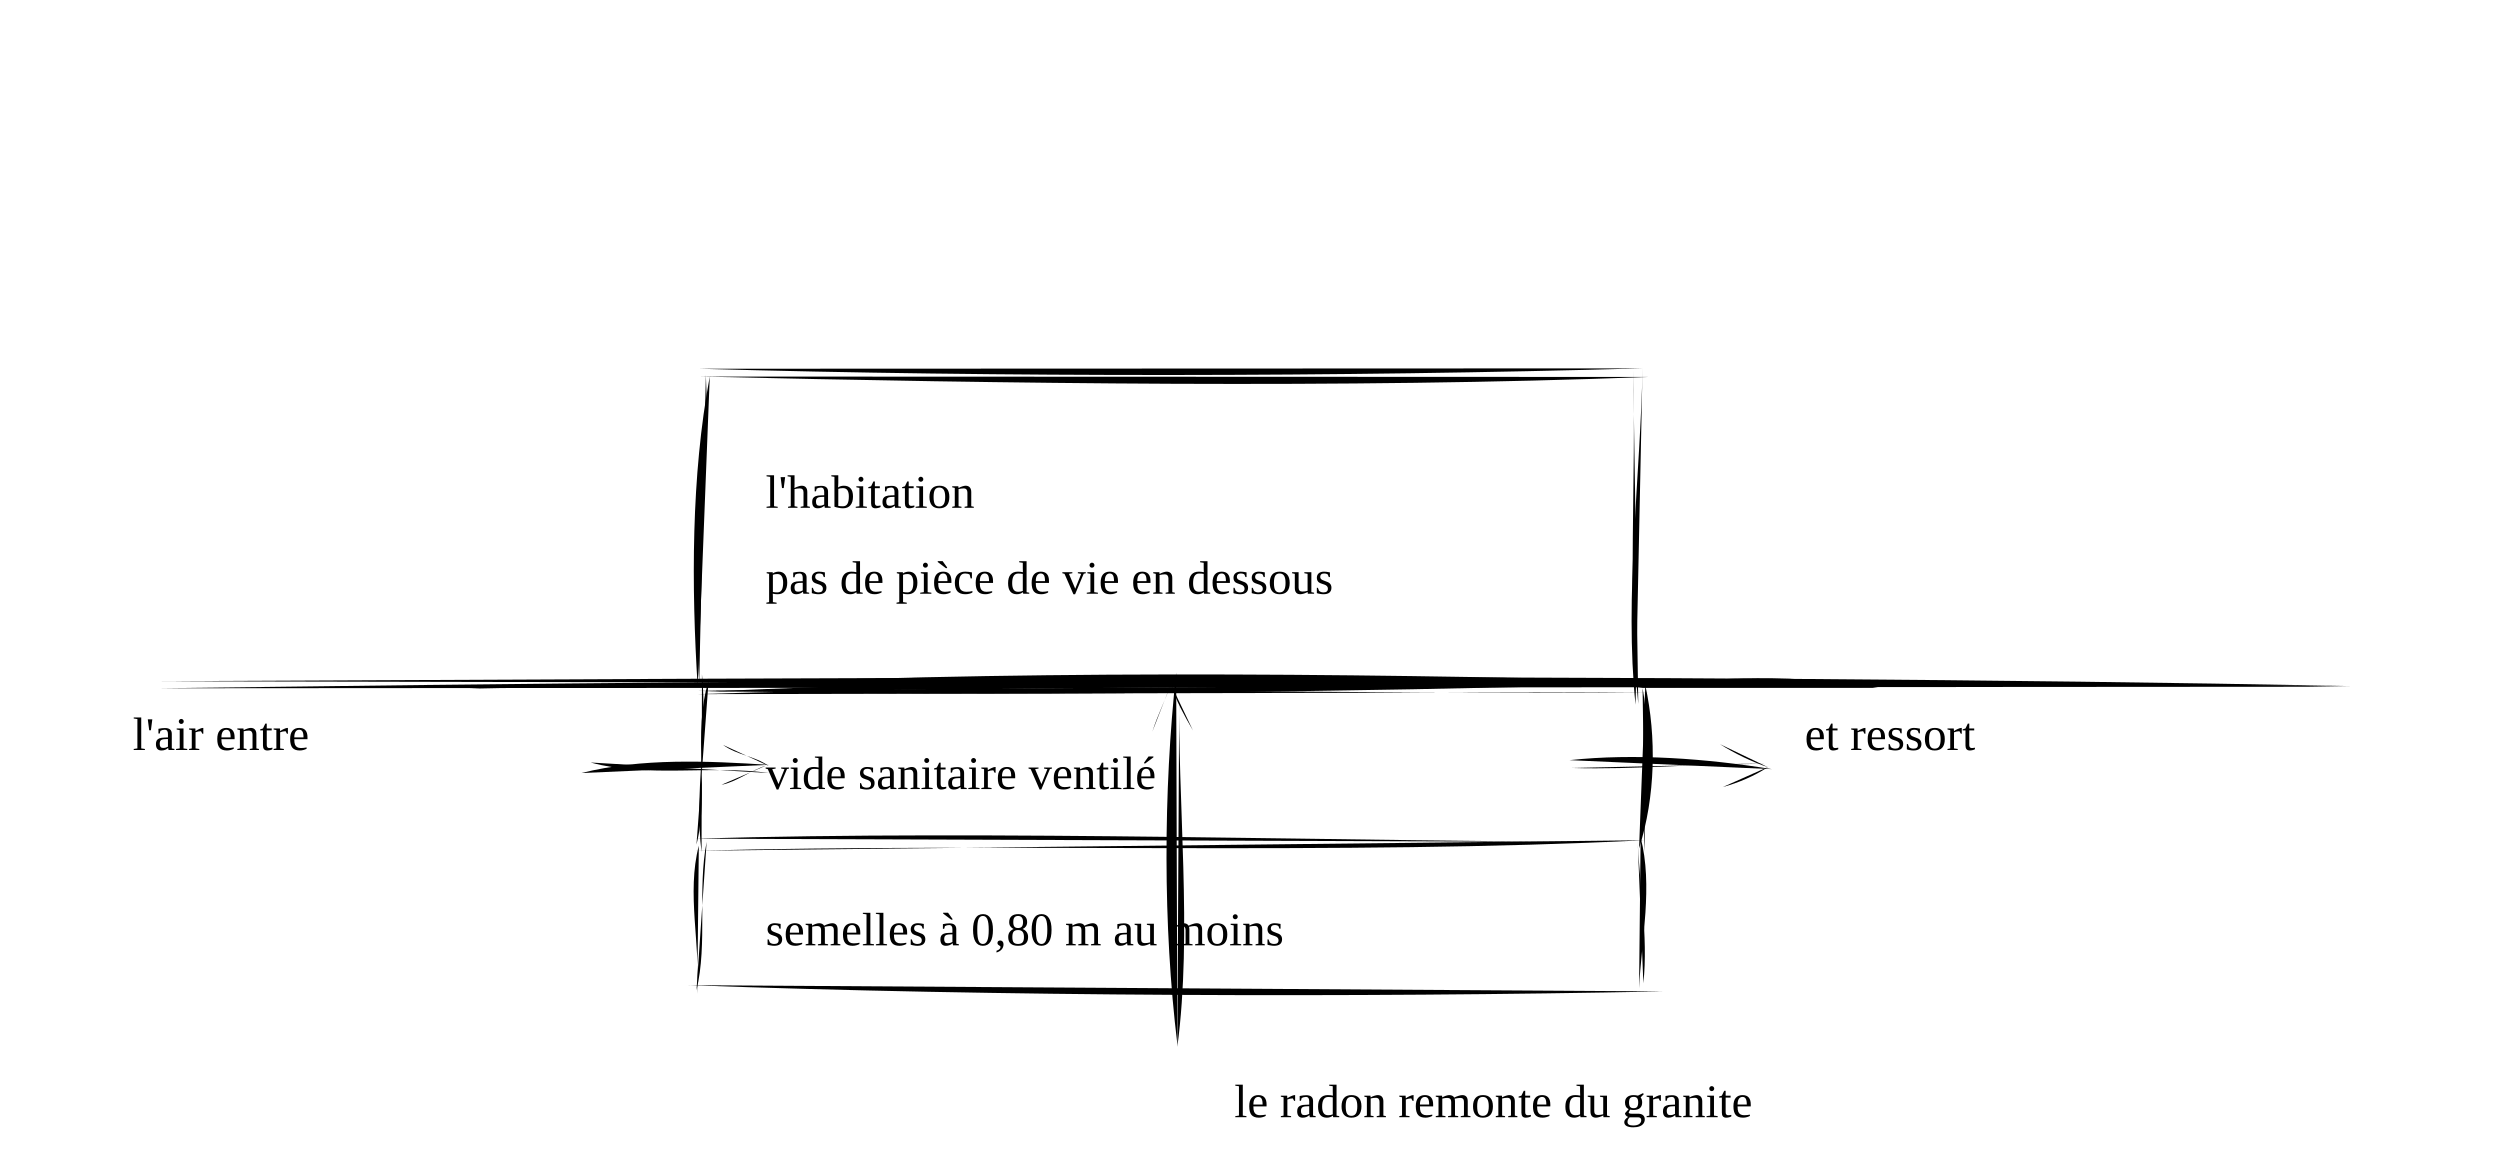
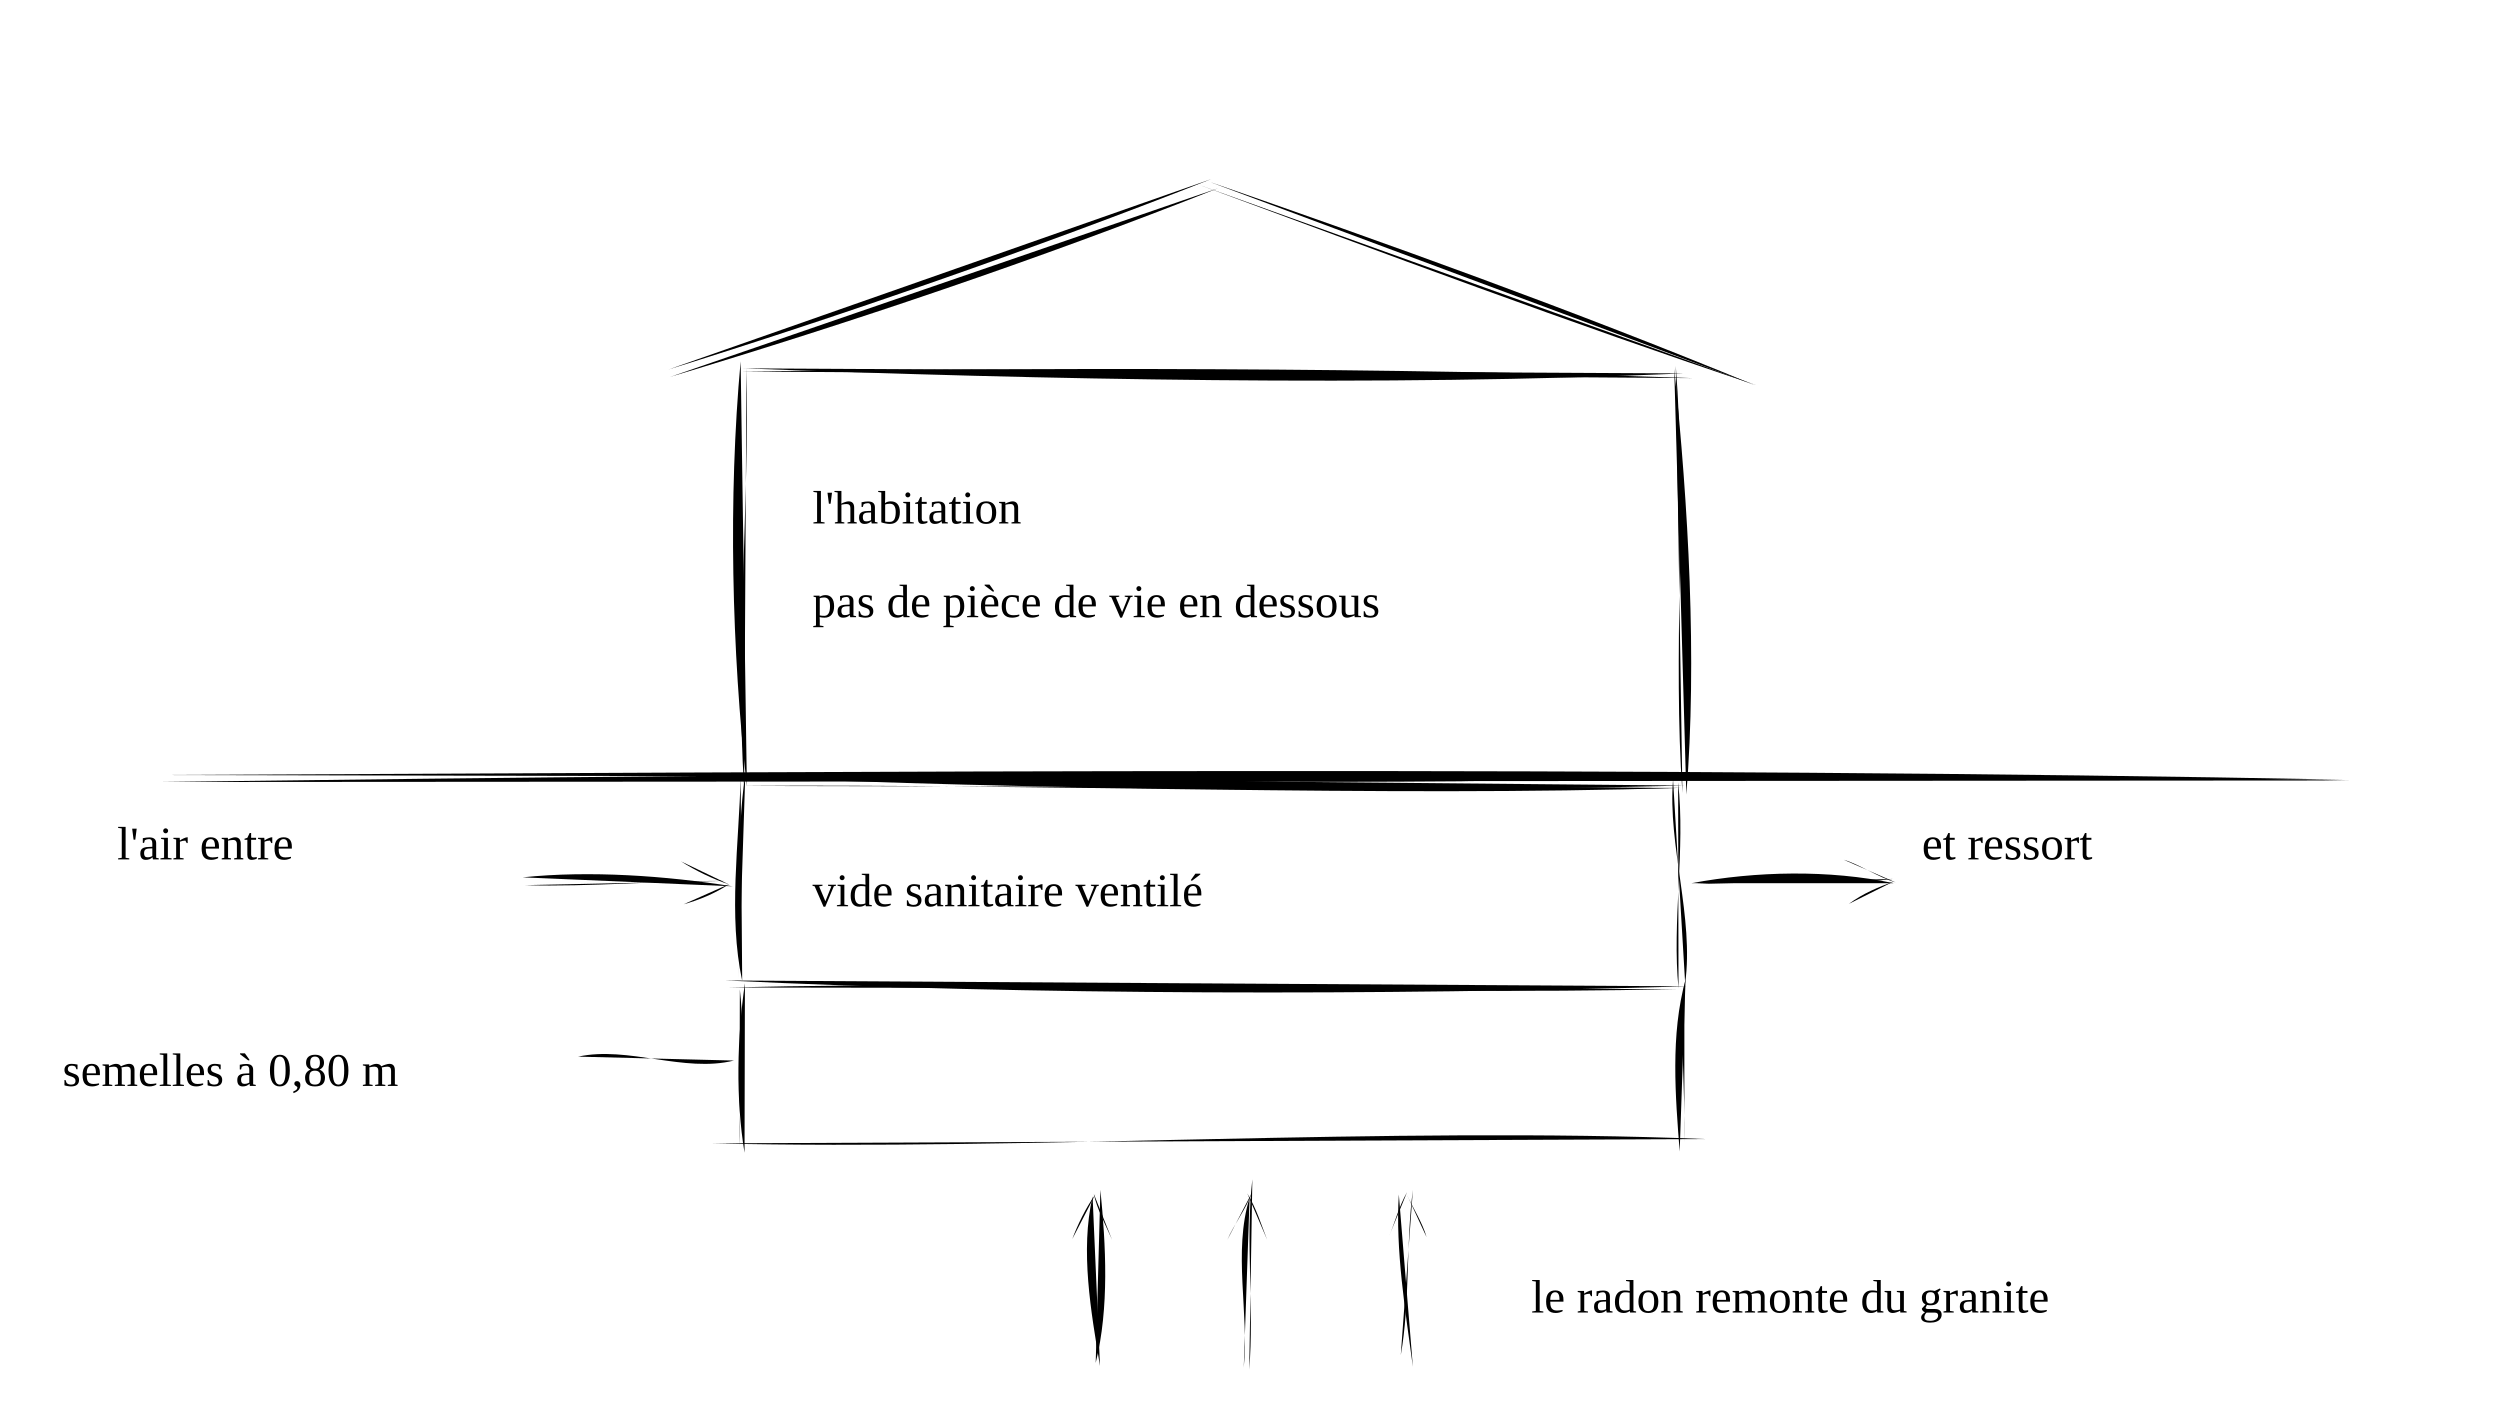
- <svg viewBox="0 0 640 300" role="img" aria-labelledby="t-bat d-bat" class="croquis">
-   <path class="trait-croquis" d="M40.5 174.4C219.7 173.6 421.3 172.1 600.4 175.6" />
-   <path class="trait-croquis" d="M40.4 176.2C220.0 173.8 422.1 172.5 601.8 175.8" />
-   <path class="trait-croquis" d="M179.4 96.4C257.0 98.2 344.3 99.5 421.9 96.5" />
-   <path class="trait-croquis" d="M179.1 94.4C256.3 96.6 343.1 96.5 420.3 94.3" />
-   <path class="trait-croquis" d="M420.5 93.8C420.0 121.5 415.8 152.7 418.7 180.4" />
-   <path class="trait-croquis" d="M418.1 94.8C418.9 122.1 416.6 152.9 419.4 180.2" />
-   <path class="trait-croquis" d="M422.1 174.3C343.5 172.3 255.0 171.5 176.3 175.6" />
-   <path class="trait-croquis" d="M421.5 175.1C343.8 177.1 256.5 178.5 178.8 176.8" />
-   <path class="trait-croquis" d="M178.6 175.7C177.0 150.3 176.9 121.8 181.7 96.4" />
-   <path class="trait-croquis" d="M179.0 174.8C177.2 149.6 182.0 121.3 180.7 96.0" />
-   <path class="trait-croquis" d="M178.5 177.7C256.8 175.0 344.9 178.1 423.2 177.2" />
-   <path class="trait-croquis" d="M180.0 177.1C256.9 173.5 343.4 172.8 420.3 174.8" />
-   <path class="trait-croquis" d="M420.5 176.2C423.1 189.6 419.9 204.6 421.1 218.0" />
-   <path class="trait-croquis" d="M421.2 175.4C424.1 188.8 423.8 203.9 419.6 217.2" />
-   <path class="trait-croquis" d="M421.1 215.1C343.3 219.0 255.8 215.7 178.0 217.8" />
-   <path class="trait-croquis" d="M422.1 215.6C343.9 215.5 256.0 212.4 177.8 214.7" />
-   <path class="trait-croquis" d="M179.6 218.1C177.7 203.5 181.2 187.1 179.7 172.6" />
-   <path class="trait-croquis" d="M178.3 216.2C181.7 202.8 177.2 187.7 181.4 174.3" />
-   <path class="trait-croquis" d="M180.9 215.5C178.5 227.7 181.2 241.4 178.3 253.5" />
-   <path class="trait-croquis" d="M178.9 216.5C175.7 228.6 179.4 242.2 178.5 254.4" />
-   <path class="trait-croquis" d="M420.0 214.4C423.2 226.7 420.2 240.7 419.6 253.0" />
-   <path class="trait-croquis" d="M419.2 214.1C419.6 226.2 422.0 239.7 420.7 251.7" />
-   <path class="trait-croquis" d="M176.2 252.2C256.1 255.1 346.0 255.4 425.9 253.8" />
-   <path class="trait-croquis" d="M148.8 197.9C164.2 194.0 181.4 194.8 196.8 195.8" />
-   <path class="trait-croquis" d="M151.2 195.2C165.8 199.2 182.3 195.8 196.9 197.9" />
-   <path class="trait-croquis" d="M196.8 196.1C193.2 193.5 188.8 193.4 185.1 190.7" />
-   <path class="trait-croquis" d="M196.1 196.0C192.6 197.0 188.3 200.3 184.7 200.9" />
-   <path class="trait-croquis" d="M402.4 196.6C418.2 197.1 436.0 195.4 451.9 195.5" />
-   <path class="trait-croquis" d="M401.8 194.6C418.4 192.8 437.0 194.2 453.6 196.9" />
-   <path class="trait-croquis" d="M452.6 196.4C448.6 195.1 443.9 192.8 440.3 190.5" />
-   <path class="trait-croquis" d="M452.7 196.3C449.1 198.7 445.0 200.4 441.0 201.5" />
-   <path class="trait-croquis" d="M120.2 176.3C139.5 174.8 161.3 177.1 180.6 175.0" />
-   <path class="trait-croquis" d="M419.0 176.1C438.8 173.0 461.0 172.6 480.8 176.1" />
-   <path class="trait-croquis" d="M301.4 267.3C297.7 236.9 297.8 202.6 301.1 172.2" />
-   <path class="trait-croquis" d="M301.4 268.0C305.3 238.5 301.4 205.4 301.9 175.9" />
-   <path class="trait-croquis" d="M299.8 175.0C298.3 179.3 296.4 182.9 295.0 187.3" />
-   <path class="trait-croquis" d="M300.0 175.7C300.9 179.1 303.2 183.2 305.4 187.0" />
+ <svg viewBox="0 0 640 364" role="img" aria-labelledby="t-bat d-bat" class="croquis">
+   <path class="trait-croquis" d="M40.5 198.4C219.7 197.6 421.3 196.1 600.4 199.6" />
+   <path class="trait-croquis" d="M40.4 200.2C220.0 197.8 422.1 196.5 601.8 199.8" />
+   <path class="trait-croquis" d="M171.5 96.5C217.2 82.8 265.7 66.5 311.8 48.2" />
+   <path class="trait-croquis" d="M171.1 94.6C214.6 81.1 265.4 63.5 310.2 45.8" />
+   <path class="trait-croquis" d="M309.5 46.5C354.2 62.0 403.3 79.6 449.2 98.6" />
+   <path class="trait-croquis" d="M307.2 47.4C352.9 64.3 403.3 83.2 449.6 98.6" />
+   <path class="trait-croquis" d="M190.3 94.3C267.3 97.2 353.9 99.0 430.9 95.6" />
+   <path class="trait-croquis" d="M189.7 95.1C267.6 94.1 355.4 94.0 433.3 96.8" />
+   <path class="trait-croquis" d="M428.6 94.5C432.2 129.3 434.5 168.6 431.7 203.4" />
+   <path class="trait-croquis" d="M429.0 93.7C431.8 128.7 428.2 168.0 430.7 203.0" />
+   <path class="trait-croquis" d="M430.1 201.7C353.0 204.1 266.2 200.6 189.1 201.2" />
+   <path class="trait-croquis" d="M431.3 201.1C353.2 203.1 265.2 202.2 187.1 198.8" />
+   <path class="trait-croquis" d="M190.5 201.7C188.2 167.3 191.9 128.6 191.1 94.2" />
+   <path class="trait-croquis" d="M191.2 201.3C187.3 166.5 186.4 127.3 189.6 92.5" />
+   <path class="trait-croquis" d="M190.4 199.1C267.0 196.9 353.1 202.1 429.7 201.8" />
+   <path class="trait-croquis" d="M190.1 199.6C267.8 199.1 355.2 201.6 432.9 198.7" />
+   <path class="trait-croquis" d="M429.6 200.3C431.5 217.2 428.0 236.1 429.7 253.0" />
+   <path class="trait-croquis" d="M428.3 199.6C426.9 216.3 433.7 235.0 431.4 251.7" />
+   <path class="trait-croquis" d="M432.0 252.5C353.2 254.8 264.5 254.8 185.7 251.0" />
+   <path class="trait-croquis" d="M429.5 253.2C351.8 255.0 264.4 250.8 186.8 252.8" />
+   <path class="trait-croquis" d="M190.0 251.1C186.4 234.4 189.2 215.7 189.6 199.0" />
+   <path class="trait-croquis" d="M189.1 250.6C189.7 233.8 188.3 214.9 190.8 198.1" />
+   <path class="trait-croquis" d="M190.7 251.7C188.7 265.6 188.3 281.2 190.6 295.1" />
+   <path class="trait-croquis" d="M189.4 253.3C190.9 266.1 188.9 280.5 189.3 293.3" />
+   <path class="trait-croquis" d="M431.5 250.8C427.6 264.9 428.9 280.7 430.0 294.8" />
+   <path class="trait-croquis" d="M431.2 251.2C429.9 264.4 431.5 279.2 431.2 292.4" />
+   <path class="trait-croquis" d="M182.4 292.7C263.8 294.6 355.3 288.3 436.7 291.6" />
+   <path class="trait-croquis" d="M134.4 226.6C150.9 227.1 169.4 225.4 185.9 225.5" />
+   <path class="trait-croquis" d="M133.8 224.6C151.0 222.8 170.4 224.2 187.6 226.9" />
+   <path class="trait-croquis" d="M186.6 226.4C182.6 225.1 177.9 222.8 174.3 220.5" />
+   <path class="trait-croquis" d="M186.7 226.3C183.1 228.7 179.0 230.4 175.0 231.5" />
+   <path class="trait-croquis" d="M434.2 226.3C450.3 224.8 468.5 227.1 484.6 225.0" />
+   <path class="trait-croquis" d="M433.0 226.1C449.6 223.0 468.2 222.6 484.8 226.1" />
+   <path class="trait-croquis" d="M485.3 225.9C480.6 224.5 475.9 221.2 472.0 220.1" />
+   <path class="trait-croquis" d="M484.9 225.6C480.7 227.2 477.1 228.6 473.3 231.4" />
+   <path class="trait-croquis" d="M148.0 270.5C160.8 267.7 175.1 274.7 187.9 271.5" />
+   <path class="trait-croquis" d="M280.5 348.9C284.0 334.7 283.1 318.8 281.7 304.6" />
+   <path class="trait-croquis" d="M281.6 349.7C279.3 335.8 276.5 320.2 279.7 306.3" />
+   <path class="trait-croquis" d="M280.4 305.8C278.0 309.1 275.8 313.7 274.5 317.2" />
+   <path class="trait-croquis" d="M280.0 305.6C280.8 309.5 283.1 313.7 284.7 317.4" />
+   <path class="trait-croquis" d="M319.8 350.6C321.1 335.0 318.8 317.5 320.6 301.9" />
+   <path class="trait-croquis" d="M318.4 350.1C319.8 336.2 315.6 320.5 319.9 306.6" />
+   <path class="trait-croquis" d="M320.5 305.3C319.0 309.5 315.8 313.6 314.2 317.4" />
+   <path class="trait-croquis" d="M319.3 305.5C321.7 309.5 322.9 313.6 324.4 317.4" />
+   <path class="trait-croquis" d="M361.7 349.9C359.8 335.8 357.2 319.9 358.1 305.8" />
+   <path class="trait-croquis" d="M358.6 346.9C361.0 333.4 359.9 318.1 361.7 304.6" />
+   <path class="trait-croquis" d="M360.2 305.2C358.1 308.9 357.0 313.2 355.6 316.5" />
+   <path class="trait-croquis" d="M360.1 305.7C361.6 309.0 364.2 313.1 365.2 316.7" />
  <g class="texte-croquis">
-     <text x="196" y="130" class="fort">l'habitation</text>
-     <text x="196" y="152">pas de pièce de vie en dessous</text>
-     <text x="196" y="202" class="fort">vide sanitaire ventilé</text>
-     <text x="34" y="192">l'air entre</text>
-     <text x="462" y="192">et ressort</text>
-     <text x="196" y="242">semelles à 0,80 m au moins</text>
-     <text x="316" y="286">le radon remonte du granite</text>
+     <text x="208" y="134" class="fort">l'habitation</text>
+     <text x="208" y="158">pas de pièce de vie en dessous</text>
+     <text x="208" y="232" class="fort">vide sanitaire ventilé</text>
+     <text x="30" y="220">l'air entre</text>
+     <text x="492" y="220">et ressort</text>
+     <text x="16" y="278">semelles à 0,80 m</text>
+     <text x="392" y="336">le radon remonte du granite</text>
  </g>
</svg>
